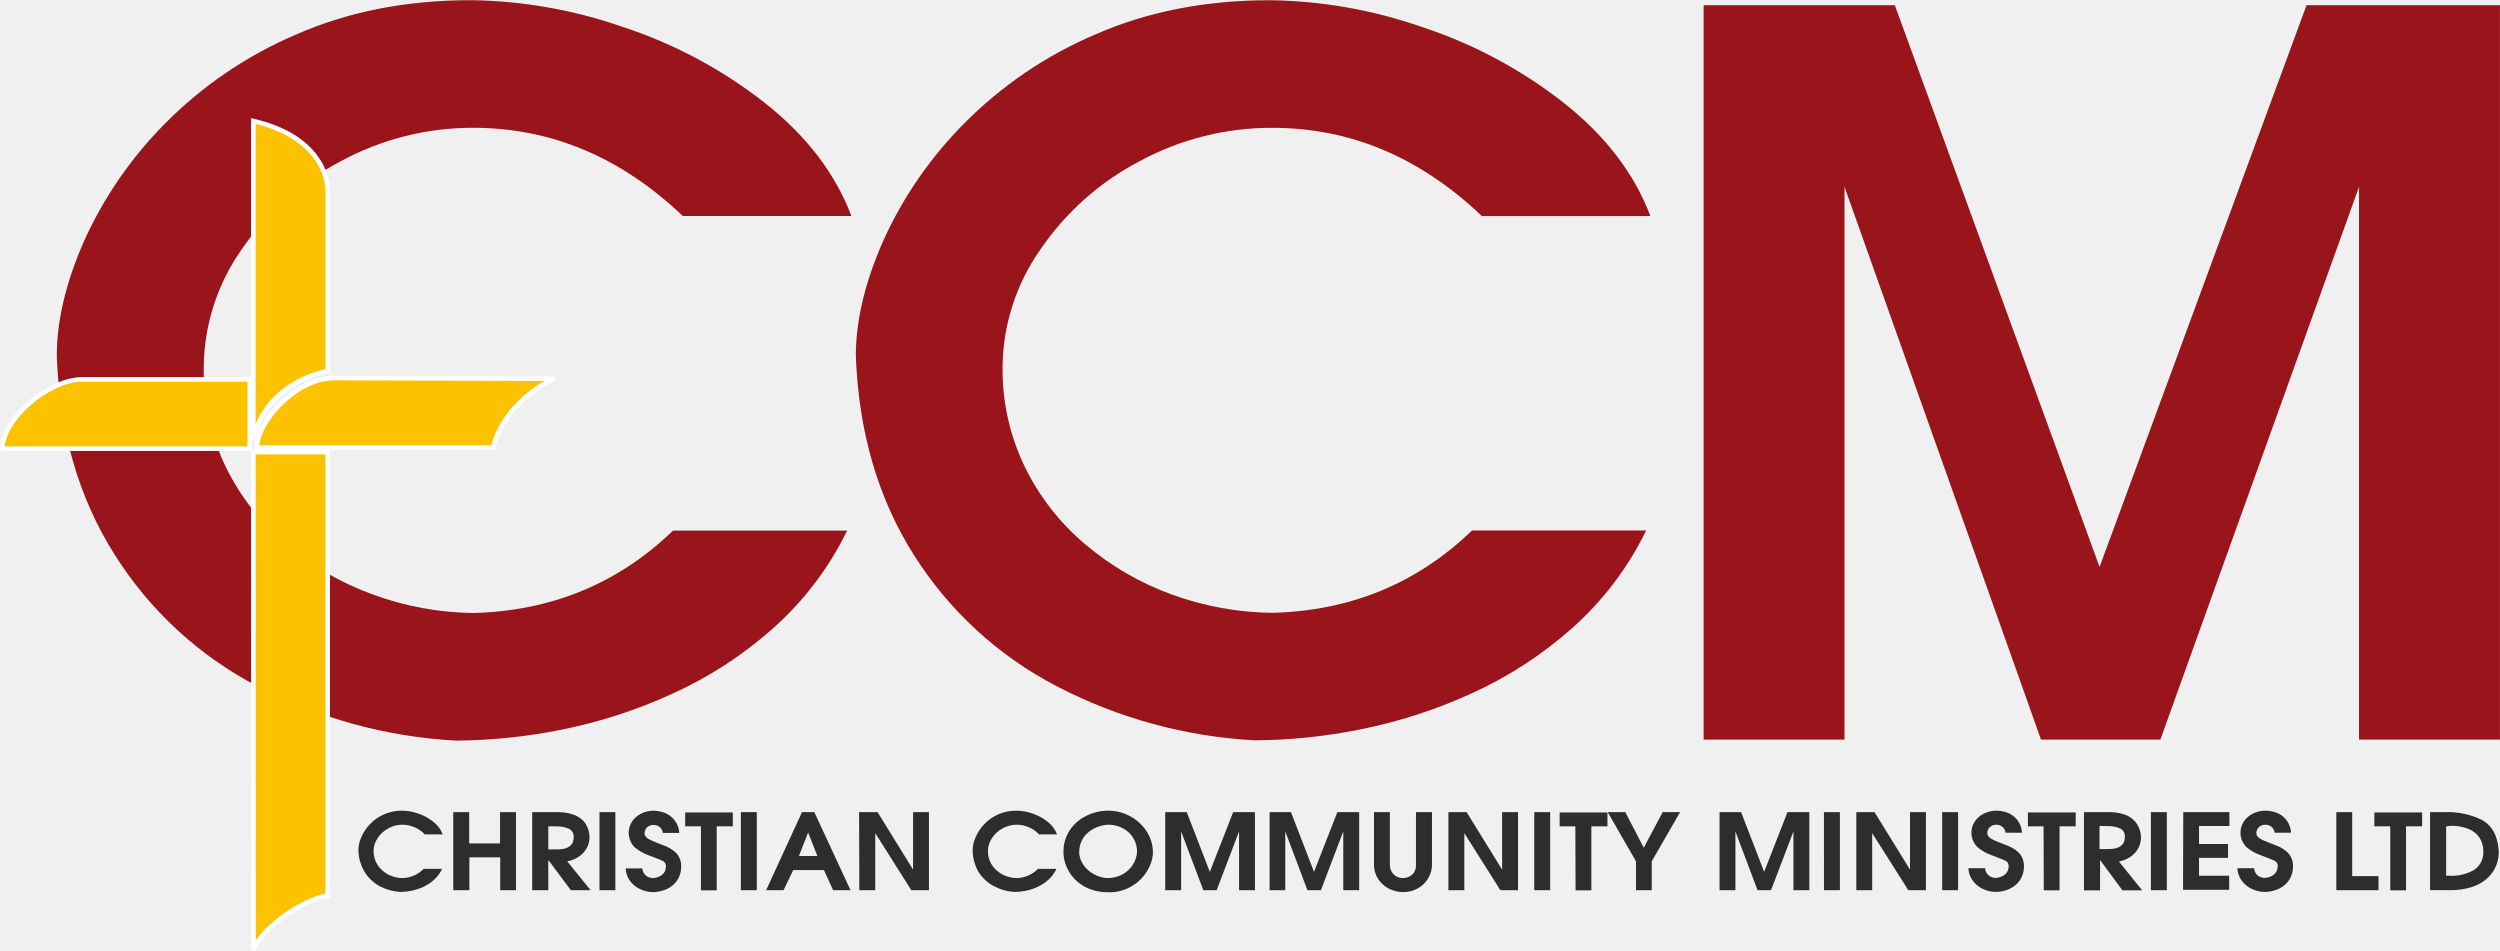
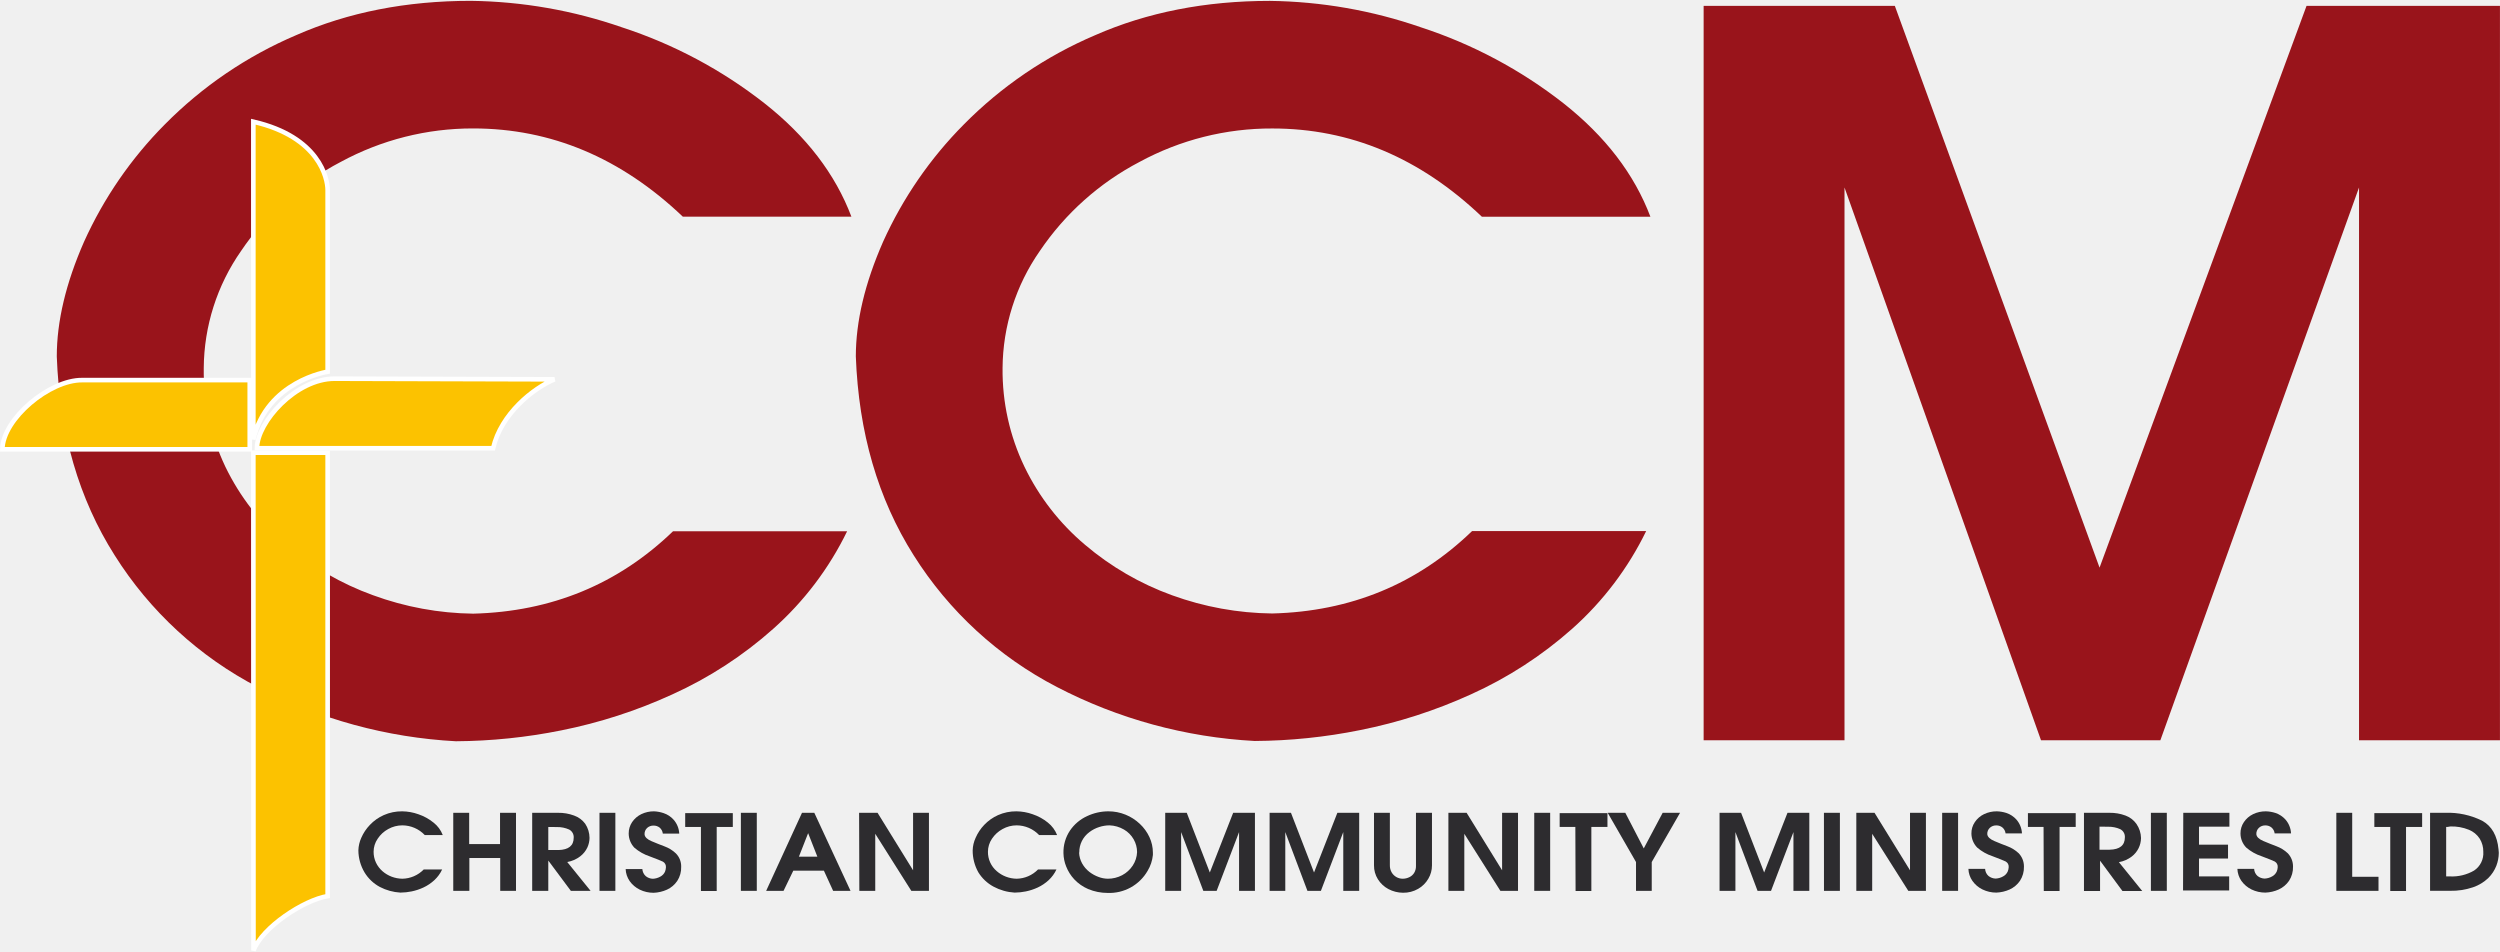
- <svg xmlns="http://www.w3.org/2000/svg" id="Layer_1" data-name="Layer 1" viewBox="0 0 541.96 206.08">
+ <svg xmlns="http://www.w3.org/2000/svg" id="Layer_1" data-name="Layer 1" width="541" height="206" viewBox="0 0 541.96 206.08">
  <defs>
    <style>.cls-1{fill:#99141b;}.cls-2{fill:#fcc200;stroke:#fff;fill-rule:evenodd;}.cls-3{fill:#2d2c2f;}</style>
  </defs>
  <path class="cls-1" d="M191.67,267q0-11.42,5.92-24.89a86.73,86.73,0,0,1,17.49-25.4,89,89,0,0,1,28.48-19.36q16.92-7.43,37.86-7.43a103.85,103.85,0,0,1,32.79,5.74,100.8,100.8,0,0,1,30.87,16.46q13.6,10.73,18.84,24.59H327.39q-20.08-19.14-45.45-19.13a59.89,59.89,0,0,0-28.77,7.25,59.13,59.13,0,0,0-21.61,19.3,44.89,44.89,0,0,0-8.08,25.39,48.3,48.3,0,0,0,4.75,21.4,51.24,51.24,0,0,0,13.14,16.92,61.38,61.38,0,0,0,18.85,10.93,65.68,65.68,0,0,0,21.72,3.95q25.49-.65,43.32-17.86H363A68.32,68.32,0,0,1,347,326a86.75,86.75,0,0,1-22,14.26A109.42,109.42,0,0,1,301,348a118.69,118.69,0,0,1-22.87,2.36,105.07,105.07,0,0,1-42.86-11.7,80.35,80.35,0,0,1-31.07-28.57Q192.59,291.71,191.67,267Z" transform="translate(-6.14 -189.87)" />
  <path class="cls-1" d="M375.46,350.21V191h41.45l44.38,121.78L506.16,191h41.93V350.21H517.54V230.37L474.47,350.21H448.6L406,230.37V350.21Z" transform="translate(-6.14 -189.87)" />
  <path class="cls-1" d="M18.45,267q0-11.42,5.92-24.89a86.73,86.73,0,0,1,17.49-25.4,89.13,89.13,0,0,1,28.48-19.36q16.92-7.44,37.86-7.44A103.82,103.82,0,0,1,141,195.66a100.58,100.58,0,0,1,30.87,16.46q13.6,10.71,18.84,24.58H154.17q-20.08-19.12-45.45-19.13A59.9,59.9,0,0,0,80,224.83a59,59,0,0,0-21.6,19.3,44.82,44.82,0,0,0-8.09,25.38A48.34,48.34,0,0,0,55,290.92a51.33,51.33,0,0,0,13.15,16.91A61.25,61.25,0,0,0,87,318.76a65.44,65.44,0,0,0,21.72,4q25.48-.66,43.32-17.86h37.74a68.16,68.16,0,0,1-16,21.13,86.48,86.48,0,0,1-21.95,14.26,108.93,108.93,0,0,1-24,7.77,119.49,119.49,0,0,1-22.87,2.36,105.07,105.07,0,0,1-42.86-11.7A80.43,80.43,0,0,1,31,310.11Q19.36,291.77,18.45,267Z" transform="translate(-6.14 -189.87)" />
  <path class="cls-2" d="M78.66,271.82c-8.39,0-16.78,9.42-16.82,15.08l51.2,0c1.73-7.48,8.69-13,13.3-14.94Z" transform="translate(-6.14 -189.87)" />
  <path class="cls-2" d="M61.06,216.11c14.33,3.3,16.11,12.32,16.11,14.82v39.38S64,272.33,61.06,285Z" transform="translate(-6.14 -189.87)" />
  <path class="cls-2" d="M61.06,287.87H77.17l0,96.12c-5.18.85-14.18,6.76-16.08,11.79Z" transform="translate(-6.14 -189.87)" />
  <path class="cls-2" d="M60.28,272.13v15H6.65c.11-6.63,10.26-15.07,17.3-15Z" transform="translate(-6.14 -189.87)" />
  <path class="cls-3" d="M83.83,374.09a7.06,7.06,0,0,1,.63-2.74,9.47,9.47,0,0,1,1.87-2.8,9.36,9.36,0,0,1,3-2.12,9.6,9.6,0,0,1,4-.82,10.85,10.85,0,0,1,3.5.63,10.65,10.65,0,0,1,3.29,1.81,6.27,6.27,0,0,1,2,2.7h-3.9a6.75,6.75,0,0,0-4.85-2.1,6.28,6.28,0,0,0-3.07.8,6.35,6.35,0,0,0-2.3,2.12,5,5,0,0,0-.87,2.79,5.47,5.47,0,0,0,.51,2.36,5.71,5.71,0,0,0,1.4,1.86,6.63,6.63,0,0,0,2,1.2,6.82,6.82,0,0,0,2.32.44,6.6,6.6,0,0,0,4.63-2h4a7.52,7.52,0,0,1-1.71,2.33,9.32,9.32,0,0,1-2.34,1.57,11.65,11.65,0,0,1-2.56.85,12.6,12.6,0,0,1-2.44.26A11,11,0,0,1,88.48,382a8.68,8.68,0,0,1-3.31-3.14A9.49,9.49,0,0,1,83.83,374.09Z" transform="translate(-6.14 -189.87)" />
  <path class="cls-3" d="M104.4,365.93h3.45v6.78h6.69v-6.78H118v16.92h-3.42v-7.12h-6.69v7.12H104.4Z" transform="translate(-6.14 -189.87)" />
  <path class="cls-3" d="M126.48,365.93h.31l.32,0a9.56,9.56,0,0,1,3.47.59A5.11,5.11,0,0,1,133,368.3a5.58,5.58,0,0,1,.94,3.07,5.07,5.07,0,0,1-.46,2.06,5.22,5.22,0,0,1-1.56,1.94,6.42,6.42,0,0,1-2.81,1.23l5.06,6.25h-4.28L125,376.28v6.57h-3.49V365.93ZM125,369v5h2.21c2.2-.05,3.3-.95,3.3-2.68a1.86,1.86,0,0,0-1-1.77,6.18,6.18,0,0,0-2.63-.53Z" transform="translate(-6.14 -189.87)" />
  <path class="cls-3" d="M136.1,365.93h3.44v16.92H136.1Z" transform="translate(-6.14 -189.87)" />
  <path class="cls-3" d="M142.43,370.43a4.36,4.36,0,0,1,.74-2.48,5.07,5.07,0,0,1,2-1.73,6.2,6.2,0,0,1,2.76-.61A7.46,7.46,0,0,1,150,366a5,5,0,0,1,2.18,1.44,4.91,4.91,0,0,1,1.21,3h-3.56a2,2,0,0,0-.69-1.3,2.09,2.09,0,0,0-1.31-.44,2,2,0,0,0-1.4.51,1.77,1.77,0,0,0-.56,1.42c.07.58.58,1.06,1.53,1.46s1.88.78,2.83,1.13a7.11,7.11,0,0,1,2.45,1.53,4,4,0,0,1,1.13,2.87,5.3,5.3,0,0,1-.86,3.09,5.4,5.4,0,0,1-2.22,1.88,7.79,7.79,0,0,1-2.9.68,6.81,6.81,0,0,1-3-.68,5.71,5.71,0,0,1-2.19-1.86,4.9,4.9,0,0,1-.87-2.61h3.62a2.25,2.25,0,0,0,.75,1.55,2.57,2.57,0,0,0,1.52.56,3.65,3.65,0,0,0,1.64-.47,2.25,2.25,0,0,0,1-1.06,3,3,0,0,0,.2-.9,1.29,1.29,0,0,0-.63-1.27c-.43-.21-1.38-.59-2.87-1.15a9.83,9.83,0,0,1-3.33-1.88A4.49,4.49,0,0,1,142.43,370.43Z" transform="translate(-6.14 -189.87)" />
  <path class="cls-3" d="M154.68,369v-3H165v3h-3.49v13.88h-3.42l0-13.88Z" transform="translate(-6.14 -189.87)" />
  <path class="cls-3" d="M166.75,365.93h3.45v16.92h-3.45Z" transform="translate(-6.14 -189.87)" />
  <path class="cls-3" d="M180,365.93h2.67l7.85,16.92h-3.77l-2-4.37h-6.64L176,382.85h-3.77Zm1.33,4.41-2,5.1h4Z" transform="translate(-6.14 -189.87)" />
  <path class="cls-3" d="M192.38,365.93h4l7.7,12.46V365.93h3.44v16.92h-3.82l-7.82-12.37v12.37h-3.45Z" transform="translate(-6.14 -189.87)" />
  <path class="cls-3" d="M217,374.09a6.91,6.91,0,0,1,.64-2.74,9.62,9.62,0,0,1,1.86-2.8,9.47,9.47,0,0,1,3-2.12,9.6,9.6,0,0,1,4-.82,10.81,10.81,0,0,1,3.5.63,10.59,10.59,0,0,1,3.3,1.81,6.43,6.43,0,0,1,2,2.7h-3.9a6.77,6.77,0,0,0-4.85-2.1,6.25,6.25,0,0,0-3.07.8,6.38,6.38,0,0,0-2.31,2.12,5.05,5.05,0,0,0-.86,2.79,5.44,5.44,0,0,0,1.91,4.22,6.63,6.63,0,0,0,2,1.2,6.73,6.73,0,0,0,2.32.44,6.6,6.6,0,0,0,4.62-2h4a7.52,7.52,0,0,1-1.71,2.33,9.32,9.32,0,0,1-2.34,1.57,11.73,11.73,0,0,1-2.57.85,12.6,12.6,0,0,1-2.44.26,11,11,0,0,1-4.57-1.29,8.71,8.71,0,0,1-3.32-3.14A9.59,9.59,0,0,1,217,374.09Z" transform="translate(-6.14 -189.87)" />
  <path class="cls-3" d="M236.68,374.68a8.41,8.41,0,0,1,1.42-4.91,9,9,0,0,1,3.68-3.11,10.82,10.82,0,0,1,4.63-1.05,9.78,9.78,0,0,1,3.72.72,9.89,9.89,0,0,1,3.11,2,9.26,9.26,0,0,1,2.08,2.87,8,8,0,0,1,.75,3.39c0,.05,0,.13,0,.24s0,.18,0,.24a8.22,8.22,0,0,1-1.15,3.45,9.57,9.57,0,0,1-8.68,4.78,10.83,10.83,0,0,1-4.22-.85,9,9,0,0,1-3-2.1,8.82,8.82,0,0,1-1.75-2.78A8.1,8.1,0,0,1,236.68,374.68Zm3.39-.13a5.26,5.26,0,0,0,.67,2.38,6.07,6.07,0,0,0,1.56,1.81,7.42,7.42,0,0,0,2,1.1,5.89,5.89,0,0,0,2,.38,6.61,6.61,0,0,0,3.1-.76,6.26,6.26,0,0,0,2.3-2.09,5.74,5.74,0,0,0,.94-2.91,5.59,5.59,0,0,0-.74-2.78,5.69,5.69,0,0,0-2.1-2.12,6.63,6.63,0,0,0-3.15-.91,7.34,7.34,0,0,0-2.21.36,7,7,0,0,0-2.13,1.1,5.38,5.38,0,0,0-2.2,4.44Z" transform="translate(-6.14 -189.87)" />
  <path class="cls-3" d="M258.74,382.85V365.93h4.67l5,12.94,5.06-12.94h4.72v16.92h-3.44V370.11l-4.86,12.74H267l-4.81-12.74v12.74Z" transform="translate(-6.14 -189.87)" />
  <path class="cls-3" d="M281.37,382.85V365.93H286l5,12.94,5.06-12.94h4.73v16.92h-3.45V370.11l-4.85,12.74h-2.92l-4.8-12.74v12.74Z" transform="translate(-6.14 -189.87)" />
  <path class="cls-3" d="M304,377.31V365.93h3.44v11.38a3,3,0,0,0,.39,1.54,2.76,2.76,0,0,0,2.4,1.37,3.23,3.23,0,0,0,1.4-.32,2.47,2.47,0,0,0,1.07-.93,2.76,2.76,0,0,0,.4-1.52V365.93h3.47v11.43a5.66,5.66,0,0,1-.78,2.84,5.93,5.93,0,0,1-2.21,2.21,6.34,6.34,0,0,1-3.3.85,6.86,6.86,0,0,1-3.14-.79,6,6,0,0,1-2.29-2.13A5.54,5.54,0,0,1,304,377.31Z" transform="translate(-6.14 -189.87)" />
  <path class="cls-3" d="M320.13,365.93h3.95l7.69,12.46V365.93h3.45v16.92H331.4l-7.82-12.37v12.37h-3.45Z" transform="translate(-6.14 -189.87)" />
  <path class="cls-3" d="M338.74,365.93h3.45v16.92h-3.45Z" transform="translate(-6.14 -189.87)" />
  <path class="cls-3" d="M344.25,369v-3h10.36v3h-3.49v13.88H347.7L347.65,369Z" transform="translate(-6.14 -189.87)" />
  <path class="cls-3" d="M354.66,365.93h3.82l4,7.72,4.1-7.72h3.77l-6.14,10.67v6.25H360.8V376.6Z" transform="translate(-6.14 -189.87)" />
  <path class="cls-3" d="M378.91,382.85V365.93h4.67l5,12.94,5.06-12.94h4.73v16.92h-3.44V370.11l-4.86,12.74h-2.92l-4.8-12.74v12.74Z" transform="translate(-6.14 -189.87)" />
  <path class="cls-3" d="M401.54,365.93H405v16.92h-3.45Z" transform="translate(-6.14 -189.87)" />
  <path class="cls-3" d="M408.56,365.93h3.95l7.69,12.46V365.93h3.45v16.92h-3.82L412,370.48v12.37h-3.44Z" transform="translate(-6.14 -189.87)" />
  <path class="cls-3" d="M427.17,365.93h3.45v16.92h-3.45Z" transform="translate(-6.14 -189.87)" />
  <path class="cls-3" d="M433.51,370.43a4.28,4.28,0,0,1,.74-2.48,5,5,0,0,1,2-1.73,6.28,6.28,0,0,1,2.77-.61,7.45,7.45,0,0,1,2.06.35,5.09,5.09,0,0,1,2.19,1.44,4.91,4.91,0,0,1,1.2,3h-3.55a2,2,0,0,0-.7-1.3,2.06,2.06,0,0,0-1.3-.44,2,2,0,0,0-1.4.51,1.77,1.77,0,0,0-.57,1.42c.08.58.59,1.06,1.53,1.46s1.89.78,2.83,1.13a7.25,7.25,0,0,1,2.46,1.53,4.12,4.12,0,0,1,1.13,2.87,5.38,5.38,0,0,1-.86,3.09,5.49,5.49,0,0,1-2.23,1.88,7.74,7.74,0,0,1-2.89.68,6.81,6.81,0,0,1-3-.68,5.71,5.71,0,0,1-2.19-1.86,4.74,4.74,0,0,1-.87-2.61h3.62a2.2,2.2,0,0,0,.74,1.55,2.59,2.59,0,0,0,1.52.56,3.62,3.62,0,0,0,1.64-.47,2.25,2.25,0,0,0,1-1.06,2.8,2.8,0,0,0,.21-.9,1.28,1.28,0,0,0-.64-1.27c-.42-.21-1.38-.59-2.86-1.15a9.64,9.64,0,0,1-3.33-1.88A4.44,4.44,0,0,1,433.51,370.43Z" transform="translate(-6.14 -189.87)" />
  <path class="cls-3" d="M445.76,369v-3h10.36v3h-3.5v13.88H449.2L449.15,369Z" transform="translate(-6.14 -189.87)" />
  <path class="cls-3" d="M462.81,365.93h.31l.32,0a9.5,9.5,0,0,1,3.46.59,5.06,5.06,0,0,1,2.38,1.81,5.59,5.59,0,0,1,1,3.07,5.13,5.13,0,0,1-2,4,6.38,6.38,0,0,1-2.8,1.23l5.06,6.25h-4.29l-4.85-6.57v6.57h-3.49V365.93Zm-1.53,3v5h2.21c2.19-.05,3.29-.95,3.29-2.68a1.86,1.86,0,0,0-1-1.77,6.13,6.13,0,0,0-2.62-.53Z" transform="translate(-6.14 -189.87)" />
  <path class="cls-3" d="M472.42,365.93h3.45v16.92h-3.45Z" transform="translate(-6.14 -189.87)" />
  <path class="cls-3" d="M479.44,365.93h10v3h-6.59v3.91h6.29v3h-6.29v3.88h6.54v3.05h-10Z" transform="translate(-6.14 -189.87)" />
  <path class="cls-3" d="M491.84,370.43a4.28,4.28,0,0,1,.74-2.48,5,5,0,0,1,2-1.73,6.2,6.2,0,0,1,2.76-.61,7.46,7.46,0,0,1,2.07.35,5.09,5.09,0,0,1,2.19,1.44,4.91,4.91,0,0,1,1.2,3h-3.55a2,2,0,0,0-.7-1.3,2.07,2.07,0,0,0-1.31-.44,2,2,0,0,0-1.39.51,1.77,1.77,0,0,0-.57,1.42c.07.58.58,1.06,1.53,1.46s1.89.78,2.83,1.13a7.25,7.25,0,0,1,2.46,1.53,4.12,4.12,0,0,1,1.13,2.87,5.38,5.38,0,0,1-.86,3.09,5.49,5.49,0,0,1-2.23,1.88,7.75,7.75,0,0,1-2.9.68,6.79,6.79,0,0,1-3-.68,5.81,5.81,0,0,1-2.2-1.86,4.9,4.9,0,0,1-.87-2.61h3.63a2.2,2.2,0,0,0,.74,1.55,2.59,2.59,0,0,0,1.52.56,3.62,3.62,0,0,0,1.64-.47,2.25,2.25,0,0,0,1-1.06,2.8,2.8,0,0,0,.21-.9,1.29,1.29,0,0,0-.64-1.27c-.42-.21-1.38-.59-2.86-1.15a9.64,9.64,0,0,1-3.33-1.88A4.44,4.44,0,0,1,491.84,370.43Z" transform="translate(-6.14 -189.87)" />
  <path class="cls-3" d="M512.62,365.93h3.44V379.8h5.7v3.05h-9.14Z" transform="translate(-6.14 -189.87)" />
  <path class="cls-3" d="M520.86,369v-3h10.36v3h-3.49v13.88h-3.42l0-13.88Z" transform="translate(-6.14 -189.87)" />
  <path class="cls-3" d="M536.23,365.93a16.58,16.58,0,0,1,8,1.72q3.13,1.73,3.55,6.21a7.15,7.15,0,0,1,.06.75,8.06,8.06,0,0,1-.53,2.8,7.72,7.72,0,0,1-1.75,2.66,9,9,0,0,1-3.29,2,14.7,14.7,0,0,1-5,.77h-4.33V365.93Zm.2,3,0,10.79h.8a9.49,9.49,0,0,0,5.25-1.27,4.49,4.49,0,0,0,2-4.05,5.25,5.25,0,0,0-.77-2.85,5.06,5.06,0,0,0-2.37-1.95,9.83,9.83,0,0,0-4-.71C536.88,369,536.61,369,536.43,369Z" transform="translate(-6.14 -189.87)" />
</svg>
